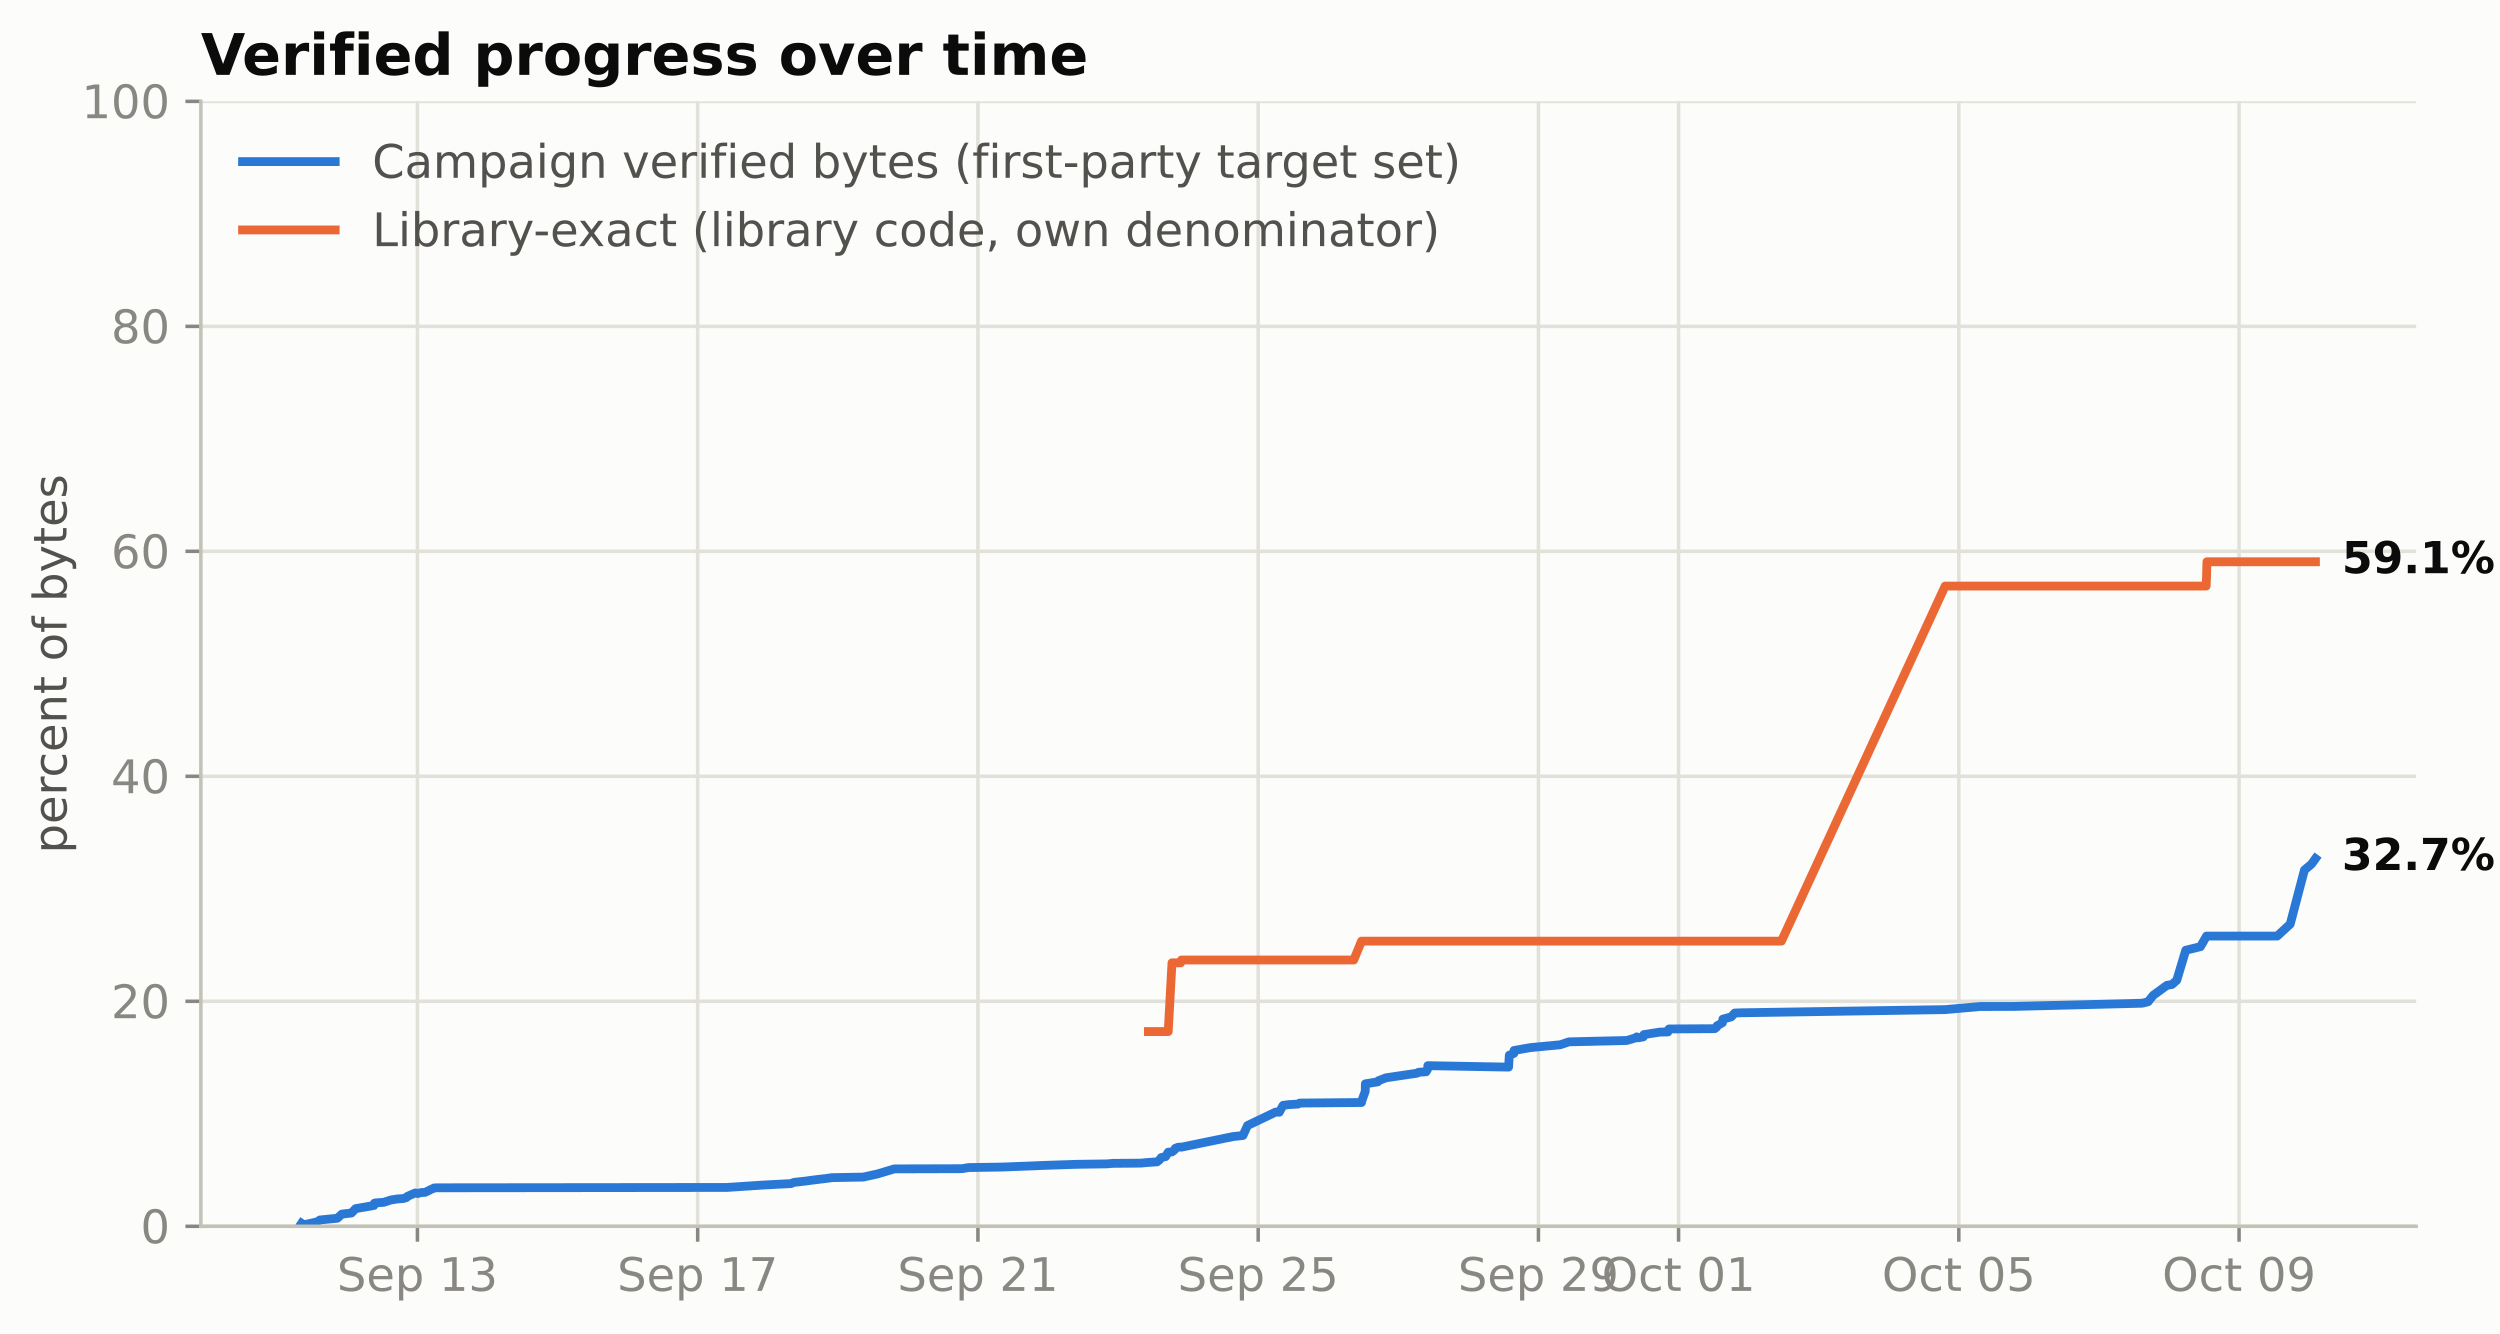
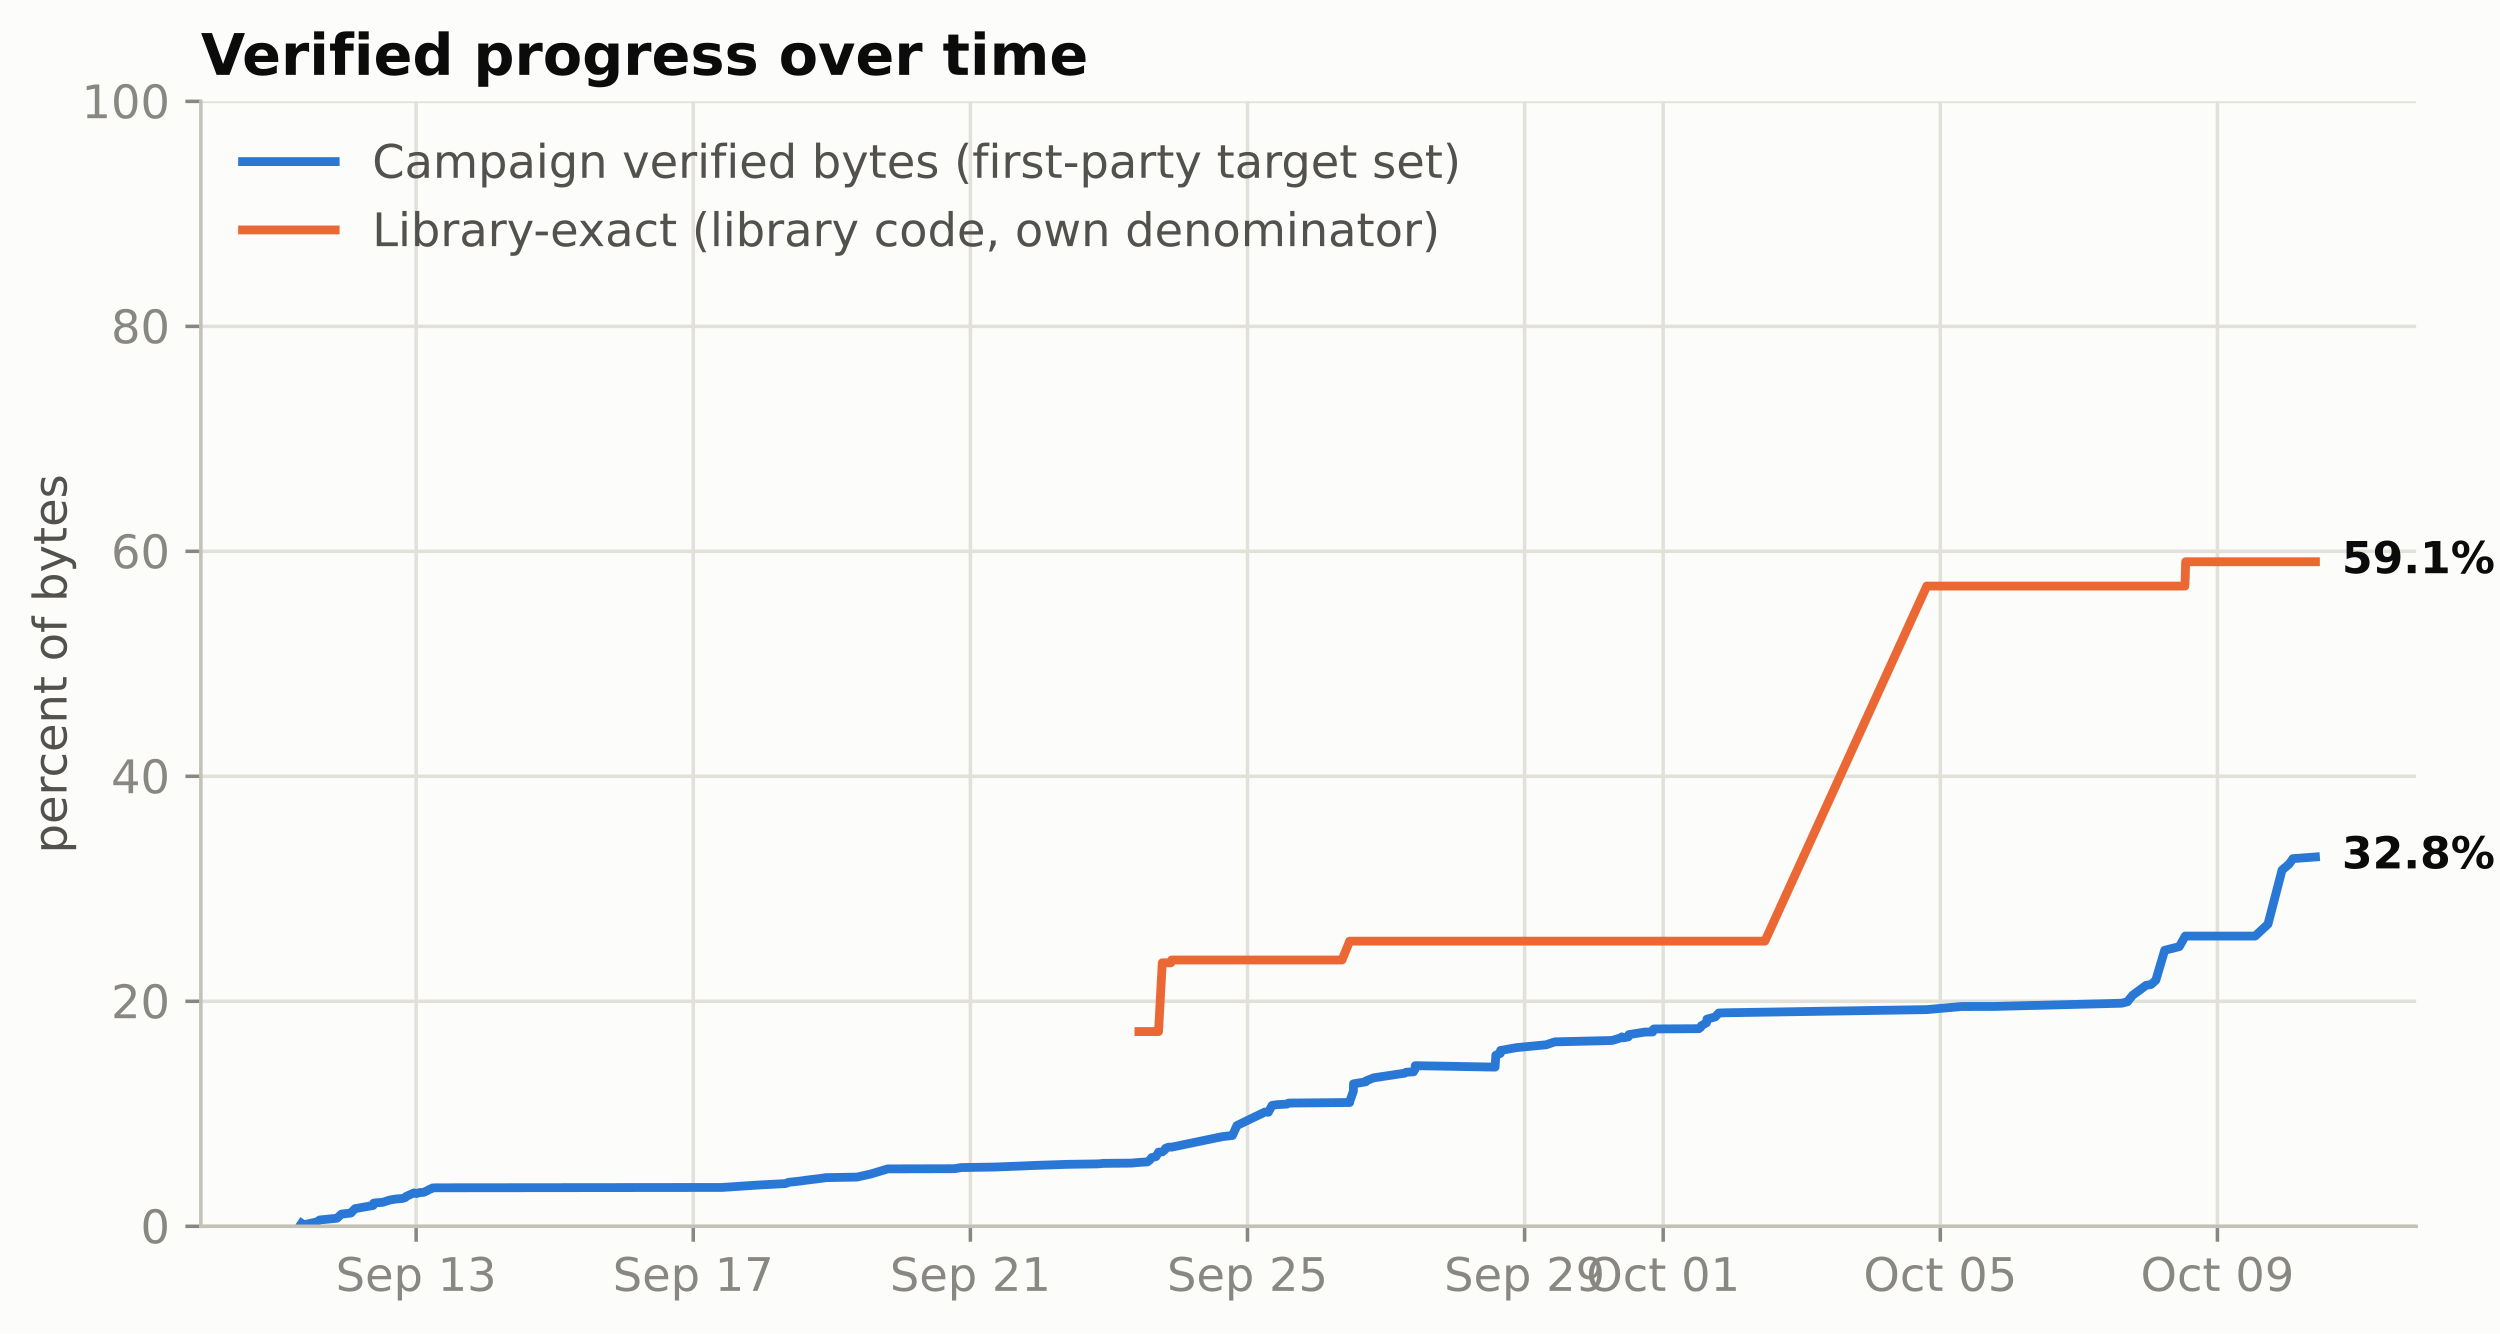
<svg xmlns="http://www.w3.org/2000/svg" xmlns:xlink="http://www.w3.org/1999/xlink" width="566.745pt" height="302.26pt" viewBox="0 0 566.745 302.26" version="1.1">
  <defs>
    <style type="text/css">*{stroke-linejoin: round; stroke-linecap: butt}</style>
  </defs>
  <g id="figure_1">
    <g id="patch_1">
      <path d="M 0 302.26  L 566.745 302.26  L 566.745 0  L 0 0  z " style="fill: #fcfcfb" />
    </g>
    <g id="axes_1">
      <g id="patch_2">
        <path d="M 45.536 278  L 547.736 278  L 547.736 22.976  L 45.536 22.976  z " style="fill: #fcfcfb" />
      </g>
      <g id="matplotlib.axis_1">
        <g id="xtick_1">
          <g id="line2d_1">
-             <path d="M 94.631 278  L 94.631 22.976  " clip-path="url(#pf7d3f120eb)" style="fill: none; stroke: #e1e0d9; stroke-width: 0.8; stroke-linecap: square" />
+             <path d="M 94.337 278  L 94.337 22.976  " clip-path="url(#pf7d3f120eb)" style="fill: none; stroke: #e1e0d9; stroke-width: 0.8; stroke-linecap: square" />
          </g>
          <g id="line2d_2">
            <defs>
              <path id="mc9588ca993" d="M 0 0  L 0 3.5  " style="stroke: #898781; stroke-width: 0.8" />
            </defs>
            <g>
-               <use xlink:href="#mc9588ca993" x="94.631" y="278" style="fill: #898781; stroke: #898781; stroke-width: 0.8" />
+               <use xlink:href="#mc9588ca993" x="94.337" y="278" style="fill: #898781; stroke: #898781; stroke-width: 0.8" />
            </g>
          </g>
          <g id="text_1">
-             <text style="font-size: 10.5px; font-family: 'Segoe UI', 'DejaVu Sans', 'Bitstream Vera Sans', 'Computer Modern Sans Serif', 'Lucida Grande', 'Verdana', 'Geneva', 'Lucid', 'Arial', 'Helvetica', 'Avant Garde', sans-serif; text-anchor: middle; fill: #898781" x="94.631" y="292.645" transform="rotate(-0 94.63067 292.6447)">Sep 13</text>
+             <text style="font-size: 10.5px; font-family: 'Segoe UI', 'DejaVu Sans', 'Bitstream Vera Sans', 'Computer Modern Sans Serif', 'Lucida Grande', 'Verdana', 'Geneva', 'Lucid', 'Arial', 'Helvetica', 'Avant Garde', sans-serif; text-anchor: middle; fill: #898781" x="94.337" y="292.645" transform="rotate(-0 94.3372 292.6447)">Sep 13</text>
          </g>
        </g>
        <g id="xtick_2">
          <g id="line2d_3">
-             <path d="M 158.163 278  L 158.163 22.976  " clip-path="url(#pf7d3f120eb)" style="fill: none; stroke: #e1e0d9; stroke-width: 0.8; stroke-linecap: square" />
+             <path d="M 157.16 278  L 157.16 22.976  " clip-path="url(#pf7d3f120eb)" style="fill: none; stroke: #e1e0d9; stroke-width: 0.8; stroke-linecap: square" />
          </g>
          <g id="line2d_4">
            <g>
-               <use xlink:href="#mc9588ca993" x="158.163" y="278" style="fill: #898781; stroke: #898781; stroke-width: 0.8" />
+               <use xlink:href="#mc9588ca993" x="157.16" y="278" style="fill: #898781; stroke: #898781; stroke-width: 0.8" />
            </g>
          </g>
          <g id="text_2">
-             <text style="font-size: 10.5px; font-family: 'Segoe UI', 'DejaVu Sans', 'Bitstream Vera Sans', 'Computer Modern Sans Serif', 'Lucida Grande', 'Verdana', 'Geneva', 'Lucid', 'Arial', 'Helvetica', 'Avant Garde', sans-serif; text-anchor: middle; fill: #898781" x="158.163" y="292.645" transform="rotate(-0 158.1633 292.6447)">Sep 17</text>
+             <text style="font-size: 10.5px; font-family: 'Segoe UI', 'DejaVu Sans', 'Bitstream Vera Sans', 'Computer Modern Sans Serif', 'Lucida Grande', 'Verdana', 'Geneva', 'Lucid', 'Arial', 'Helvetica', 'Avant Garde', sans-serif; text-anchor: middle; fill: #898781" x="157.16" y="292.645" transform="rotate(-0 157.16 292.6447)">Sep 17</text>
          </g>
        </g>
        <g id="xtick_3">
          <g id="line2d_5">
-             <path d="M 221.696 278  L 221.696 22.976  " clip-path="url(#pf7d3f120eb)" style="fill: none; stroke: #e1e0d9; stroke-width: 0.8; stroke-linecap: square" />
+             <path d="M 219.983 278  L 219.983 22.976  " clip-path="url(#pf7d3f120eb)" style="fill: none; stroke: #e1e0d9; stroke-width: 0.8; stroke-linecap: square" />
          </g>
          <g id="line2d_6">
            <g>
-               <use xlink:href="#mc9588ca993" x="221.696" y="278" style="fill: #898781; stroke: #898781; stroke-width: 0.8" />
+               <use xlink:href="#mc9588ca993" x="219.983" y="278" style="fill: #898781; stroke: #898781; stroke-width: 0.8" />
            </g>
          </g>
          <g id="text_3">
-             <text style="font-size: 10.5px; font-family: 'Segoe UI', 'DejaVu Sans', 'Bitstream Vera Sans', 'Computer Modern Sans Serif', 'Lucida Grande', 'Verdana', 'Geneva', 'Lucid', 'Arial', 'Helvetica', 'Avant Garde', sans-serif; text-anchor: middle; fill: #898781" x="221.696" y="292.645" transform="rotate(-0 221.6959 292.6447)">Sep 21</text>
+             <text style="font-size: 10.5px; font-family: 'Segoe UI', 'DejaVu Sans', 'Bitstream Vera Sans', 'Computer Modern Sans Serif', 'Lucida Grande', 'Verdana', 'Geneva', 'Lucid', 'Arial', 'Helvetica', 'Avant Garde', sans-serif; text-anchor: middle; fill: #898781" x="219.983" y="292.645" transform="rotate(-0 219.9828 292.6447)">Sep 21</text>
          </g>
        </g>
        <g id="xtick_4">
          <g id="line2d_7">
-             <path d="M 285.228 278  L 285.228 22.976  " clip-path="url(#pf7d3f120eb)" style="fill: none; stroke: #e1e0d9; stroke-width: 0.8; stroke-linecap: square" />
+             <path d="M 282.806 278  L 282.806 22.976  " clip-path="url(#pf7d3f120eb)" style="fill: none; stroke: #e1e0d9; stroke-width: 0.8; stroke-linecap: square" />
          </g>
          <g id="line2d_8">
            <g>
-               <use xlink:href="#mc9588ca993" x="285.228" y="278" style="fill: #898781; stroke: #898781; stroke-width: 0.8" />
+               <use xlink:href="#mc9588ca993" x="282.806" y="278" style="fill: #898781; stroke: #898781; stroke-width: 0.8" />
            </g>
          </g>
          <g id="text_4">
-             <text style="font-size: 10.5px; font-family: 'Segoe UI', 'DejaVu Sans', 'Bitstream Vera Sans', 'Computer Modern Sans Serif', 'Lucida Grande', 'Verdana', 'Geneva', 'Lucid', 'Arial', 'Helvetica', 'Avant Garde', sans-serif; text-anchor: middle; fill: #898781" x="285.228" y="292.645" transform="rotate(-0 285.2284 292.6447)">Sep 25</text>
+             <text style="font-size: 10.5px; font-family: 'Segoe UI', 'DejaVu Sans', 'Bitstream Vera Sans', 'Computer Modern Sans Serif', 'Lucida Grande', 'Verdana', 'Geneva', 'Lucid', 'Arial', 'Helvetica', 'Avant Garde', sans-serif; text-anchor: middle; fill: #898781" x="282.806" y="292.645" transform="rotate(-0 282.8055 292.6447)">Sep 25</text>
          </g>
        </g>
        <g id="xtick_5">
          <g id="line2d_9">
-             <path d="M 348.761 278  L 348.761 22.976  " clip-path="url(#pf7d3f120eb)" style="fill: none; stroke: #e1e0d9; stroke-width: 0.8; stroke-linecap: square" />
+             <path d="M 345.628 278  L 345.628 22.976  " clip-path="url(#pf7d3f120eb)" style="fill: none; stroke: #e1e0d9; stroke-width: 0.8; stroke-linecap: square" />
          </g>
          <g id="line2d_10">
            <g>
-               <use xlink:href="#mc9588ca993" x="348.761" y="278" style="fill: #898781; stroke: #898781; stroke-width: 0.8" />
+               <use xlink:href="#mc9588ca993" x="345.628" y="278" style="fill: #898781; stroke: #898781; stroke-width: 0.8" />
            </g>
          </g>
          <g id="text_5">
-             <text style="font-size: 10.5px; font-family: 'Segoe UI', 'DejaVu Sans', 'Bitstream Vera Sans', 'Computer Modern Sans Serif', 'Lucida Grande', 'Verdana', 'Geneva', 'Lucid', 'Arial', 'Helvetica', 'Avant Garde', sans-serif; text-anchor: middle; fill: #898781" x="348.761" y="292.645" transform="rotate(-0 348.761 292.6447)">Sep 29</text>
+             <text style="font-size: 10.5px; font-family: 'Segoe UI', 'DejaVu Sans', 'Bitstream Vera Sans', 'Computer Modern Sans Serif', 'Lucida Grande', 'Verdana', 'Geneva', 'Lucid', 'Arial', 'Helvetica', 'Avant Garde', sans-serif; text-anchor: middle; fill: #898781" x="345.628" y="292.645" transform="rotate(-0 345.6283 292.6447)">Sep 29</text>
          </g>
        </g>
        <g id="xtick_6">
          <g id="line2d_11">
-             <path d="M 380.527 278  L 380.527 22.976  " clip-path="url(#pf7d3f120eb)" style="fill: none; stroke: #e1e0d9; stroke-width: 0.8; stroke-linecap: square" />
+             <path d="M 377.04 278  L 377.04 22.976  " clip-path="url(#pf7d3f120eb)" style="fill: none; stroke: #e1e0d9; stroke-width: 0.8; stroke-linecap: square" />
          </g>
          <g id="line2d_12">
            <g>
-               <use xlink:href="#mc9588ca993" x="380.527" y="278" style="fill: #898781; stroke: #898781; stroke-width: 0.8" />
+               <use xlink:href="#mc9588ca993" x="377.04" y="278" style="fill: #898781; stroke: #898781; stroke-width: 0.8" />
            </g>
          </g>
          <g id="text_6">
-             <text style="font-size: 10.5px; font-family: 'Segoe UI', 'DejaVu Sans', 'Bitstream Vera Sans', 'Computer Modern Sans Serif', 'Lucida Grande', 'Verdana', 'Geneva', 'Lucid', 'Arial', 'Helvetica', 'Avant Garde', sans-serif; text-anchor: middle; fill: #898781" x="380.527" y="292.645" transform="rotate(-0 380.5273 292.6447)">Oct 01</text>
+             <text style="font-size: 10.5px; font-family: 'Segoe UI', 'DejaVu Sans', 'Bitstream Vera Sans', 'Computer Modern Sans Serif', 'Lucida Grande', 'Verdana', 'Geneva', 'Lucid', 'Arial', 'Helvetica', 'Avant Garde', sans-serif; text-anchor: middle; fill: #898781" x="377.04" y="292.645" transform="rotate(-0 377.0397 292.6447)">Oct 01</text>
          </g>
        </g>
        <g id="xtick_7">
          <g id="line2d_13">
-             <path d="M 444.06 278  L 444.06 22.976  " clip-path="url(#pf7d3f120eb)" style="fill: none; stroke: #e1e0d9; stroke-width: 0.8; stroke-linecap: square" />
+             <path d="M 439.862 278  L 439.862 22.976  " clip-path="url(#pf7d3f120eb)" style="fill: none; stroke: #e1e0d9; stroke-width: 0.8; stroke-linecap: square" />
          </g>
          <g id="line2d_14">
            <g>
-               <use xlink:href="#mc9588ca993" x="444.06" y="278" style="fill: #898781; stroke: #898781; stroke-width: 0.8" />
+               <use xlink:href="#mc9588ca993" x="439.862" y="278" style="fill: #898781; stroke: #898781; stroke-width: 0.8" />
            </g>
          </g>
          <g id="text_7">
-             <text style="font-size: 10.5px; font-family: 'Segoe UI', 'DejaVu Sans', 'Bitstream Vera Sans', 'Computer Modern Sans Serif', 'Lucida Grande', 'Verdana', 'Geneva', 'Lucid', 'Arial', 'Helvetica', 'Avant Garde', sans-serif; text-anchor: middle; fill: #898781" x="444.06" y="292.645" transform="rotate(-0 444.0599 292.6447)">Oct 05</text>
+             <text style="font-size: 10.5px; font-family: 'Segoe UI', 'DejaVu Sans', 'Bitstream Vera Sans', 'Computer Modern Sans Serif', 'Lucida Grande', 'Verdana', 'Geneva', 'Lucid', 'Arial', 'Helvetica', 'Avant Garde', sans-serif; text-anchor: middle; fill: #898781" x="439.862" y="292.645" transform="rotate(-0 439.8625 292.6447)">Oct 05</text>
          </g>
        </g>
        <g id="xtick_8">
          <g id="line2d_15">
-             <path d="M 507.593 278  L 507.593 22.976  " clip-path="url(#pf7d3f120eb)" style="fill: none; stroke: #e1e0d9; stroke-width: 0.8; stroke-linecap: square" />
+             <path d="M 502.685 278  L 502.685 22.976  " clip-path="url(#pf7d3f120eb)" style="fill: none; stroke: #e1e0d9; stroke-width: 0.8; stroke-linecap: square" />
          </g>
          <g id="line2d_16">
            <g>
-               <use xlink:href="#mc9588ca993" x="507.593" y="278" style="fill: #898781; stroke: #898781; stroke-width: 0.8" />
+               <use xlink:href="#mc9588ca993" x="502.685" y="278" style="fill: #898781; stroke: #898781; stroke-width: 0.8" />
            </g>
          </g>
          <g id="text_8">
-             <text style="font-size: 10.5px; font-family: 'Segoe UI', 'DejaVu Sans', 'Bitstream Vera Sans', 'Computer Modern Sans Serif', 'Lucida Grande', 'Verdana', 'Geneva', 'Lucid', 'Arial', 'Helvetica', 'Avant Garde', sans-serif; text-anchor: middle; fill: #898781" x="507.593" y="292.645" transform="rotate(-0 507.5925 292.6447)">Oct 09</text>
+             <text style="font-size: 10.5px; font-family: 'Segoe UI', 'DejaVu Sans', 'Bitstream Vera Sans', 'Computer Modern Sans Serif', 'Lucida Grande', 'Verdana', 'Geneva', 'Lucid', 'Arial', 'Helvetica', 'Avant Garde', sans-serif; text-anchor: middle; fill: #898781" x="502.685" y="292.645" transform="rotate(-0 502.6853 292.6447)">Oct 09</text>
          </g>
        </g>
      </g>
      <g id="matplotlib.axis_2">
        <g id="ytick_1">
          <g id="line2d_17">
            <path d="M 45.536 278  L 547.736 278  " clip-path="url(#pf7d3f120eb)" style="fill: none; stroke: #e1e0d9; stroke-width: 0.8; stroke-linecap: square" />
          </g>
          <g id="line2d_18">
            <defs>
              <path id="mee49852863" d="M 0 0  L -3.5 0  " style="stroke: #898781; stroke-width: 0.8" />
            </defs>
            <g>
              <use xlink:href="#mee49852863" x="45.536" y="278" style="fill: #898781; stroke: #898781; stroke-width: 0.8" />
            </g>
          </g>
          <g id="text_9">
            <text style="font-size: 10.5px; font-family: 'Segoe UI', 'DejaVu Sans', 'Bitstream Vera Sans', 'Computer Modern Sans Serif', 'Lucida Grande', 'Verdana', 'Geneva', 'Lucid', 'Arial', 'Helvetica', 'Avant Garde', sans-serif; text-anchor: end; fill: #898781" x="38.536" y="281.823" transform="rotate(-0 38.53609 281.8225)">0</text>
          </g>
        </g>
        <g id="ytick_2">
          <g id="line2d_19">
            <path d="M 45.536 226.996  L 547.736 226.996  " clip-path="url(#pf7d3f120eb)" style="fill: none; stroke: #e1e0d9; stroke-width: 0.8; stroke-linecap: square" />
          </g>
          <g id="line2d_20">
            <g>
              <use xlink:href="#mee49852863" x="45.536" y="226.996" style="fill: #898781; stroke: #898781; stroke-width: 0.8" />
            </g>
          </g>
          <g id="text_10">
            <text style="font-size: 10.5px; font-family: 'Segoe UI', 'DejaVu Sans', 'Bitstream Vera Sans', 'Computer Modern Sans Serif', 'Lucida Grande', 'Verdana', 'Geneva', 'Lucid', 'Arial', 'Helvetica', 'Avant Garde', sans-serif; text-anchor: end; fill: #898781" x="38.536" y="230.818" transform="rotate(-0 38.53609 230.8177)">20</text>
          </g>
        </g>
        <g id="ytick_3">
          <g id="line2d_21">
            <path d="M 45.536 175.991  L 547.736 175.991  " clip-path="url(#pf7d3f120eb)" style="fill: none; stroke: #e1e0d9; stroke-width: 0.8; stroke-linecap: square" />
          </g>
          <g id="line2d_22">
            <g>
              <use xlink:href="#mee49852863" x="45.536" y="175.991" style="fill: #898781; stroke: #898781; stroke-width: 0.8" />
            </g>
          </g>
          <g id="text_11">
            <text style="font-size: 10.5px; font-family: 'Segoe UI', 'DejaVu Sans', 'Bitstream Vera Sans', 'Computer Modern Sans Serif', 'Lucida Grande', 'Verdana', 'Geneva', 'Lucid', 'Arial', 'Helvetica', 'Avant Garde', sans-serif; text-anchor: end; fill: #898781" x="38.536" y="179.813" transform="rotate(-0 38.53609 179.813)">40</text>
          </g>
        </g>
        <g id="ytick_4">
          <g id="line2d_23">
            <path d="M 45.536 124.986  L 547.736 124.986  " clip-path="url(#pf7d3f120eb)" style="fill: none; stroke: #e1e0d9; stroke-width: 0.8; stroke-linecap: square" />
          </g>
          <g id="line2d_24">
            <g>
              <use xlink:href="#mee49852863" x="45.536" y="124.986" style="fill: #898781; stroke: #898781; stroke-width: 0.8" />
            </g>
          </g>
          <g id="text_12">
            <text style="font-size: 10.5px; font-family: 'Segoe UI', 'DejaVu Sans', 'Bitstream Vera Sans', 'Computer Modern Sans Serif', 'Lucida Grande', 'Verdana', 'Geneva', 'Lucid', 'Arial', 'Helvetica', 'Avant Garde', sans-serif; text-anchor: end; fill: #898781" x="38.536" y="128.808" transform="rotate(-0 38.53609 128.8082)">60</text>
          </g>
        </g>
        <g id="ytick_5">
          <g id="line2d_25">
            <path d="M 45.536 73.981  L 547.736 73.981  " clip-path="url(#pf7d3f120eb)" style="fill: none; stroke: #e1e0d9; stroke-width: 0.8; stroke-linecap: square" />
          </g>
          <g id="line2d_26">
            <g>
              <use xlink:href="#mee49852863" x="45.536" y="73.981" style="fill: #898781; stroke: #898781; stroke-width: 0.8" />
            </g>
          </g>
          <g id="text_13">
            <text style="font-size: 10.5px; font-family: 'Segoe UI', 'DejaVu Sans', 'Bitstream Vera Sans', 'Computer Modern Sans Serif', 'Lucida Grande', 'Verdana', 'Geneva', 'Lucid', 'Arial', 'Helvetica', 'Avant Garde', sans-serif; text-anchor: end; fill: #898781" x="38.536" y="77.803" transform="rotate(-0 38.53609 77.80335)">80</text>
          </g>
        </g>
        <g id="ytick_6">
          <g id="line2d_27">
            <path d="M 45.536 22.976  L 547.736 22.976  " clip-path="url(#pf7d3f120eb)" style="fill: none; stroke: #e1e0d9; stroke-width: 0.8; stroke-linecap: square" />
          </g>
          <g id="line2d_28">
            <g>
              <use xlink:href="#mee49852863" x="45.536" y="22.976" style="fill: #898781; stroke: #898781; stroke-width: 0.8" />
            </g>
          </g>
          <g id="text_14">
            <text style="font-size: 10.5px; font-family: 'Segoe UI', 'DejaVu Sans', 'Bitstream Vera Sans', 'Computer Modern Sans Serif', 'Lucida Grande', 'Verdana', 'Geneva', 'Lucid', 'Arial', 'Helvetica', 'Avant Garde', sans-serif; text-anchor: end; fill: #898781" x="38.536" y="26.799" transform="rotate(-0 38.53609 26.79855)">100</text>
          </g>
        </g>
        <g id="text_15">
          <text style="font-size: 10.5px; font-family: 'Segoe UI', 'DejaVu Sans', 'Bitstream Vera Sans', 'Computer Modern Sans Serif', 'Lucida Grande', 'Verdana', 'Geneva', 'Lucid', 'Arial', 'Helvetica', 'Avant Garde', sans-serif; text-anchor: middle; fill: #52514e" x="15.085" y="150.488" transform="rotate(-90 15.08484 150.4884)">percent of bytes</text>
        </g>
      </g>
      <g id="line2d_29">
-         <path d="M 68.363 277.312  L 68.927 277.682  L 69.072 277.615  L 71.903 276.993  L 72.524 276.565  L 76.482 276.172  L 77.5 275.236  L 79.664 274.989  L 80.626 273.997  L 84.768 273.28  L 84.871 272.775  L 85.102 272.701  L 87.003 272.561  L 88.601 272.038  L 90.038 271.806  L 91.398 271.706  L 92.14 271.487  L 92.324 271.237  L 92.65 271.107  L 92.854 270.992  L 93.648 270.646  L 94.169 270.436  L 94.702 270.574  L 95.483 270.35  L 96.377 270.299  L 97.418 269.799  L 97.527 269.704  L 98.23 269.429  L 98.353 269.319  L 99.042 269.271  L 164.797 269.192  L 172.982 268.649  L 179.301 268.317  L 180.016 268.037  L 182.687 267.741  L 184.063 267.547  L 187.791 267.09  L 188.528 266.971  L 195.704 266.841  L 198.945 266.126  L 202.658 265.009  L 202.891 264.984  L 218.096 264.938  L 219.574 264.686  L 227.065 264.573  L 234.016 264.306  L 236.697 264.193  L 244.023 263.951  L 250.959 263.849  L 252.216 263.734  L 258.533 263.678  L 260.334 263.518  L 262.289 263.395  L 262.837 262.967  L 263.262 262.416  L 264.247 262.197  L 264.832 261.199  L 265.687 261.133  L 266.26 260.682  L 266.417 260.337  L 267.128 260.057  L 267.841 260.057  L 279.466 257.667  L 281.776 257.412  L 282.811 255.153  L 289.196 252.098  L 290.005 252.144  L 290.87 250.59  L 292.05 250.422  L 294.247 250.295  L 294.643 250.063  L 308.652 249.935  L 308.674 249.693  L 309.491 247.418  L 309.533 245.699  L 312.34 245.25  L 312.481 245  L 314.184 244.337  L 321.272 243.287  L 321.597 243.077  L 323.288 242.973  L 323.64 242.371  L 323.689 241.586  L 341.989 241.912  L 342.161 239.206  L 343.199 238.796  L 343.238 238.14  L 346.95 237.487  L 353.712 236.845  L 355.68 236.184  L 368.805 235.876  L 370.999 235.218  L 371.045 235.062  L 371.349 235.274  L 372.522 235.062  L 372.655 234.547  L 376.305 233.971  L 378.111 233.94  L 378.129 233.537  L 378.386 233.262  L 388.721 233.2  L 389.15 232.869  L 389.242 232.55  L 390.472 231.854  L 390.563 231.043  L 392.459 230.528  L 393.267 229.65  L 394.819 229.594  L 440.961 228.878  L 448.875 228.174  L 456.464 228.159  L 485.645 227.427  L 486.954 227.098  L 488.127 225.641  L 491.224 223.379  L 492.39 223.173  L 493.464 222.224  L 495.504 215.42  L 498.844 214.601  L 500.215 212.204  L 516.23 212.204  L 519.184 209.498  L 522.406 197.245  L 524.025 195.88  L 524.909 194.646  L 524.909 194.646  " clip-path="url(#pf7d3f120eb)" style="fill: none; stroke: #2a78d6; stroke-width: 2; stroke-linecap: square" />
+         <path d="M 68.363 277.312  L 68.921 277.682  L 69.064 277.615  L 71.864 276.993  L 72.478 276.565  L 76.391 276.172  L 77.398 275.236  L 79.538 274.989  L 80.489 273.997  L 84.584 273.28  L 84.687 272.775  L 84.915 272.701  L 86.795 272.561  L 88.374 272.038  L 89.796 271.806  L 91.141 271.706  L 91.874 271.487  L 92.056 271.237  L 92.379 271.107  L 92.58 270.992  L 93.366 270.646  L 93.88 270.436  L 94.408 270.574  L 95.18 270.35  L 96.064 270.299  L 97.093 269.799  L 97.201 269.704  L 97.896 269.429  L 98.018 269.319  L 98.7 269.271  L 163.719 269.192  L 171.813 268.649  L 178.062 268.317  L 178.769 268.037  L 181.41 267.741  L 182.77 267.547  L 186.456 267.09  L 187.185 266.971  L 194.281 266.841  L 197.486 266.126  L 201.157 265.009  L 201.388 264.984  L 216.423 264.938  L 217.884 264.686  L 225.292 264.573  L 232.165 264.306  L 234.816 264.193  L 242.061 263.951  L 248.919 263.849  L 250.162 263.734  L 256.409 263.678  L 258.189 263.518  L 260.123 263.395  L 260.665 262.967  L 261.084 262.416  L 262.058 262.197  L 262.637 261.199  L 263.483 261.133  L 264.049 260.682  L 264.204 260.337  L 264.907 260.057  L 265.613 260.057  L 277.108 257.667  L 279.392 257.412  L 280.415 255.153  L 286.729 252.098  L 287.528 252.144  L 288.384 250.59  L 289.551 250.422  L 291.724 250.295  L 292.115 250.063  L 305.967 249.935  L 305.99 249.693  L 306.797 247.418  L 306.838 245.699  L 309.615 245.25  L 309.754 245  L 311.437 244.337  L 318.447 243.287  L 318.768 243.077  L 320.44 242.973  L 320.788 242.371  L 320.836 241.586  L 338.932 241.912  L 339.102 239.206  L 340.128 238.796  L 340.167 238.14  L 343.837 237.487  L 350.524 236.845  L 352.47 236.184  L 365.449 235.876  L 367.618 235.218  L 367.663 235.062  L 367.964 235.274  L 369.124 235.062  L 369.256 234.547  L 372.864 233.971  L 374.651 233.94  L 374.668 233.537  L 374.922 233.262  L 385.142 233.2  L 385.566 232.869  L 385.657 232.55  L 386.874 231.854  L 386.964 231.043  L 388.838 230.528  L 389.638 229.65  L 391.172 229.594  L 436.799 228.878  L 444.624 228.174  L 452.128 228.159  L 480.983 227.427  L 482.278 227.098  L 483.437 225.641  L 486.5 223.379  L 487.652 223.173  L 488.715 222.224  L 490.732 215.42  L 494.035 214.601  L 495.39 212.204  L 511.227 212.204  L 514.147 209.498  L 517.333 197.245  L 518.934 195.88  L 519.808 194.646  L 524.909 194.271  L 524.909 194.271  " clip-path="url(#pf7d3f120eb)" style="fill: none; stroke: #2a78d6; stroke-width: 2; stroke-linecap: square" />
      </g>
      <g id="line2d_30">
-         <path d="M 260.334 233.856  L 262.289 233.856  L 262.837 233.856  L 263.262 233.856  L 264.247 233.856  L 264.832 233.856  L 265.687 218.271  L 266.26 218.271  L 266.417 218.271  L 267.128 218.271  L 267.651 218.271  L 267.841 217.629  L 278.438 217.629  L 278.887 217.629  L 279.466 217.629  L 281.776 217.629  L 282.811 217.629  L 289.196 217.629  L 290.005 217.629  L 290.87 217.629  L 292.05 217.629  L 294.247 217.629  L 294.643 217.629  L 306.889 217.629  L 308.652 213.349  L 308.674 213.349  L 309.491 213.349  L 309.533 213.349  L 312.34 213.349  L 312.481 213.349  L 313.11 213.349  L 314.184 213.349  L 321.272 213.349  L 321.597 213.349  L 323.288 213.349  L 323.64 213.349  L 323.689 213.349  L 341.989 213.349  L 342.075 213.349  L 342.09 213.349  L 342.161 213.349  L 343.199 213.349  L 343.22 213.349  L 343.238 213.349  L 346.95 213.349  L 353.695 213.349  L 353.712 213.349  L 355.31 213.349  L 355.68 213.349  L 368.805 213.349  L 370.999 213.349  L 371.045 213.349  L 371.349 213.349  L 372.522 213.349  L 372.655 213.349  L 374.513 213.349  L 375.404 213.349  L 376.178 213.349  L 376.305 213.349  L 378.081 213.349  L 378.111 213.349  L 378.129 213.349  L 378.326 213.349  L 378.386 213.349  L 388.721 213.349  L 389.15 213.349  L 389.168 213.349  L 389.242 213.349  L 390.472 213.349  L 390.532 213.349  L 390.563 213.349  L 392.459 213.349  L 393.267 213.349  L 394.819 213.349  L 403.848 213.349  L 440.961 132.856  L 448.875 132.856  L 456.464 132.856  L 485.645 132.856  L 486.954 132.856  L 488.127 132.856  L 491.224 132.856  L 492.39 132.856  L 493.464 132.856  L 494.494 132.856  L 495.504 132.856  L 498.745 132.856  L 498.777 132.856  L 498.802 132.856  L 498.844 132.856  L 500.133 132.856  L 500.215 130.79  L 500.309 127.35  L 516.23 127.35  L 519.184 127.35  L 522.406 127.35  L 524.025 127.35  L 524.909 127.35  " clip-path="url(#pf7d3f120eb)" style="fill: none; stroke: #eb6834; stroke-width: 2; stroke-linecap: square" />
+         <path d="M 258.189 233.856  L 260.123 233.856  L 260.665 233.856  L 261.084 233.856  L 262.058 233.856  L 262.637 233.856  L 263.483 218.271  L 264.049 218.271  L 264.204 218.271  L 264.907 218.271  L 265.424 218.271  L 265.613 217.629  L 276.091 217.629  L 276.535 217.629  L 277.108 217.629  L 279.392 217.629  L 280.415 217.629  L 286.729 217.629  L 287.528 217.629  L 288.384 217.629  L 289.551 217.629  L 291.724 217.629  L 292.115 217.629  L 304.225 217.629  L 305.967 213.349  L 305.99 213.349  L 306.797 213.349  L 306.838 213.349  L 309.615 213.349  L 309.754 213.349  L 310.375 213.349  L 311.437 213.349  L 318.447 213.349  L 318.768 213.349  L 320.44 213.349  L 320.788 213.349  L 320.836 213.349  L 338.932 213.349  L 339.017 213.349  L 339.032 213.349  L 339.102 213.349  L 340.128 213.349  L 340.149 213.349  L 340.167 213.349  L 343.837 213.349  L 350.507 213.349  L 350.524 213.349  L 352.104 213.349  L 352.47 213.349  L 365.449 213.349  L 367.618 213.349  L 367.663 213.349  L 367.964 213.349  L 369.124 213.349  L 369.256 213.349  L 371.092 213.349  L 371.974 213.349  L 372.739 213.349  L 372.864 213.349  L 374.62 213.349  L 374.651 213.349  L 374.668 213.349  L 374.863 213.349  L 374.922 213.349  L 385.142 213.349  L 385.566 213.349  L 385.584 213.349  L 385.657 213.349  L 386.874 213.349  L 386.932 213.349  L 386.964 213.349  L 388.838 213.349  L 389.638 213.349  L 391.172 213.349  L 400.1 213.349  L 436.799 132.856  L 444.624 132.856  L 452.128 132.856  L 480.983 132.856  L 482.278 132.856  L 483.437 132.856  L 486.5 132.856  L 487.652 132.856  L 488.715 132.856  L 489.733 132.856  L 490.732 132.856  L 493.936 132.856  L 493.969 132.856  L 493.993 132.856  L 494.035 132.856  L 495.309 132.856  L 495.39 130.79  L 495.484 127.35  L 511.227 127.35  L 514.147 127.35  L 517.333 127.35  L 518.934 127.35  L 519.808 127.35  L 524.909 127.35  " clip-path="url(#pf7d3f120eb)" style="fill: none; stroke: #eb6834; stroke-width: 2; stroke-linecap: square" />
      </g>
      <g id="patch_3">
        <path d="M 45.536 278  L 45.536 22.976  " style="fill: none; stroke: #c3c2b7; stroke-width: 0.8; stroke-linejoin: miter; stroke-linecap: square" />
      </g>
      <g id="patch_4">
        <path d="M 45.536 278  L 547.736 278  " style="fill: none; stroke: #c3c2b7; stroke-width: 0.8; stroke-linejoin: miter; stroke-linecap: square" />
      </g>
      <g id="text_16">
-         <text style="font-weight: 700; font-size: 10px; font-family: 'Segoe UI', 'DejaVu Sans', 'Bitstream Vera Sans', 'Computer Modern Sans Serif', 'Lucida Grande', 'Verdana', 'Geneva', 'Lucid', 'Arial', 'Helvetica', 'Avant Garde', sans-serif; text-anchor: start; fill: #0b0b0b" x="530.909" y="197.234" transform="rotate(-0 530.9088 197.2337)">32.7%</text>
+         <text style="font-weight: 700; font-size: 10px; font-family: 'Segoe UI', 'DejaVu Sans', 'Bitstream Vera Sans', 'Computer Modern Sans Serif', 'Lucida Grande', 'Verdana', 'Geneva', 'Lucid', 'Arial', 'Helvetica', 'Avant Garde', sans-serif; text-anchor: start; fill: #0b0b0b" x="530.909" y="196.859" transform="rotate(-0 530.9088 196.8588)">32.8%</text>
      </g>
      <g id="text_17">
        <text style="font-weight: 700; font-size: 10px; font-family: 'Segoe UI', 'DejaVu Sans', 'Bitstream Vera Sans', 'Computer Modern Sans Serif', 'Lucida Grande', 'Verdana', 'Geneva', 'Lucid', 'Arial', 'Helvetica', 'Avant Garde', sans-serif; text-anchor: start; fill: #0b0b0b" x="530.909" y="129.938" transform="rotate(-0 530.9088 129.938)">59.1%</text>
      </g>
      <g id="text_18">
        <text style="font-weight: 700; font-size: 13px; font-family: 'Segoe UI', 'DejaVu Sans', 'Bitstream Vera Sans', 'Computer Modern Sans Serif', 'Lucida Grande', 'Verdana', 'Geneva', 'Lucid', 'Arial', 'Helvetica', 'Avant Garde', sans-serif; text-anchor: start; fill: #0b0b0b" x="45.536" y="16.976" transform="rotate(-0 45.53609 16.97641)">Verified progress over time</text>
      </g>
      <g id="legend_1">
        <g id="line2d_31">
          <path d="M 54.986 36.636  L 65.486 36.636  L 75.986 36.636  " style="fill: none; stroke: #2a78d6; stroke-width: 2; stroke-linecap: square" />
        </g>
        <g id="text_19">
          <text style="font-size: 10.5px; font-family: 'Segoe UI', 'DejaVu Sans', 'Bitstream Vera Sans', 'Computer Modern Sans Serif', 'Lucida Grande', 'Verdana', 'Geneva', 'Lucid', 'Arial', 'Helvetica', 'Avant Garde', sans-serif; text-anchor: start; fill: #52514e" x="84.386" y="40.311" transform="rotate(-0 84.38609 40.31125)">Campaign verified bytes (first-party target set)</text>
        </g>
        <g id="line2d_32">
          <path d="M 54.986 52.13  L 65.486 52.13  L 75.986 52.13  " style="fill: none; stroke: #eb6834; stroke-width: 2; stroke-linecap: square" />
        </g>
        <g id="text_20">
          <text style="font-size: 10.5px; font-family: 'Segoe UI', 'DejaVu Sans', 'Bitstream Vera Sans', 'Computer Modern Sans Serif', 'Lucida Grande', 'Verdana', 'Geneva', 'Lucid', 'Arial', 'Helvetica', 'Avant Garde', sans-serif; text-anchor: start; fill: #52514e" x="84.386" y="55.805" transform="rotate(-0 84.38609 55.80531)">Library-exact (library code, own denominator)</text>
        </g>
      </g>
    </g>
  </g>
  <defs>
    <clipPath id="pf7d3f120eb">
      <rect x="45.536" y="22.976" width="502.2" height="255.024" />
    </clipPath>
  </defs>
</svg>
